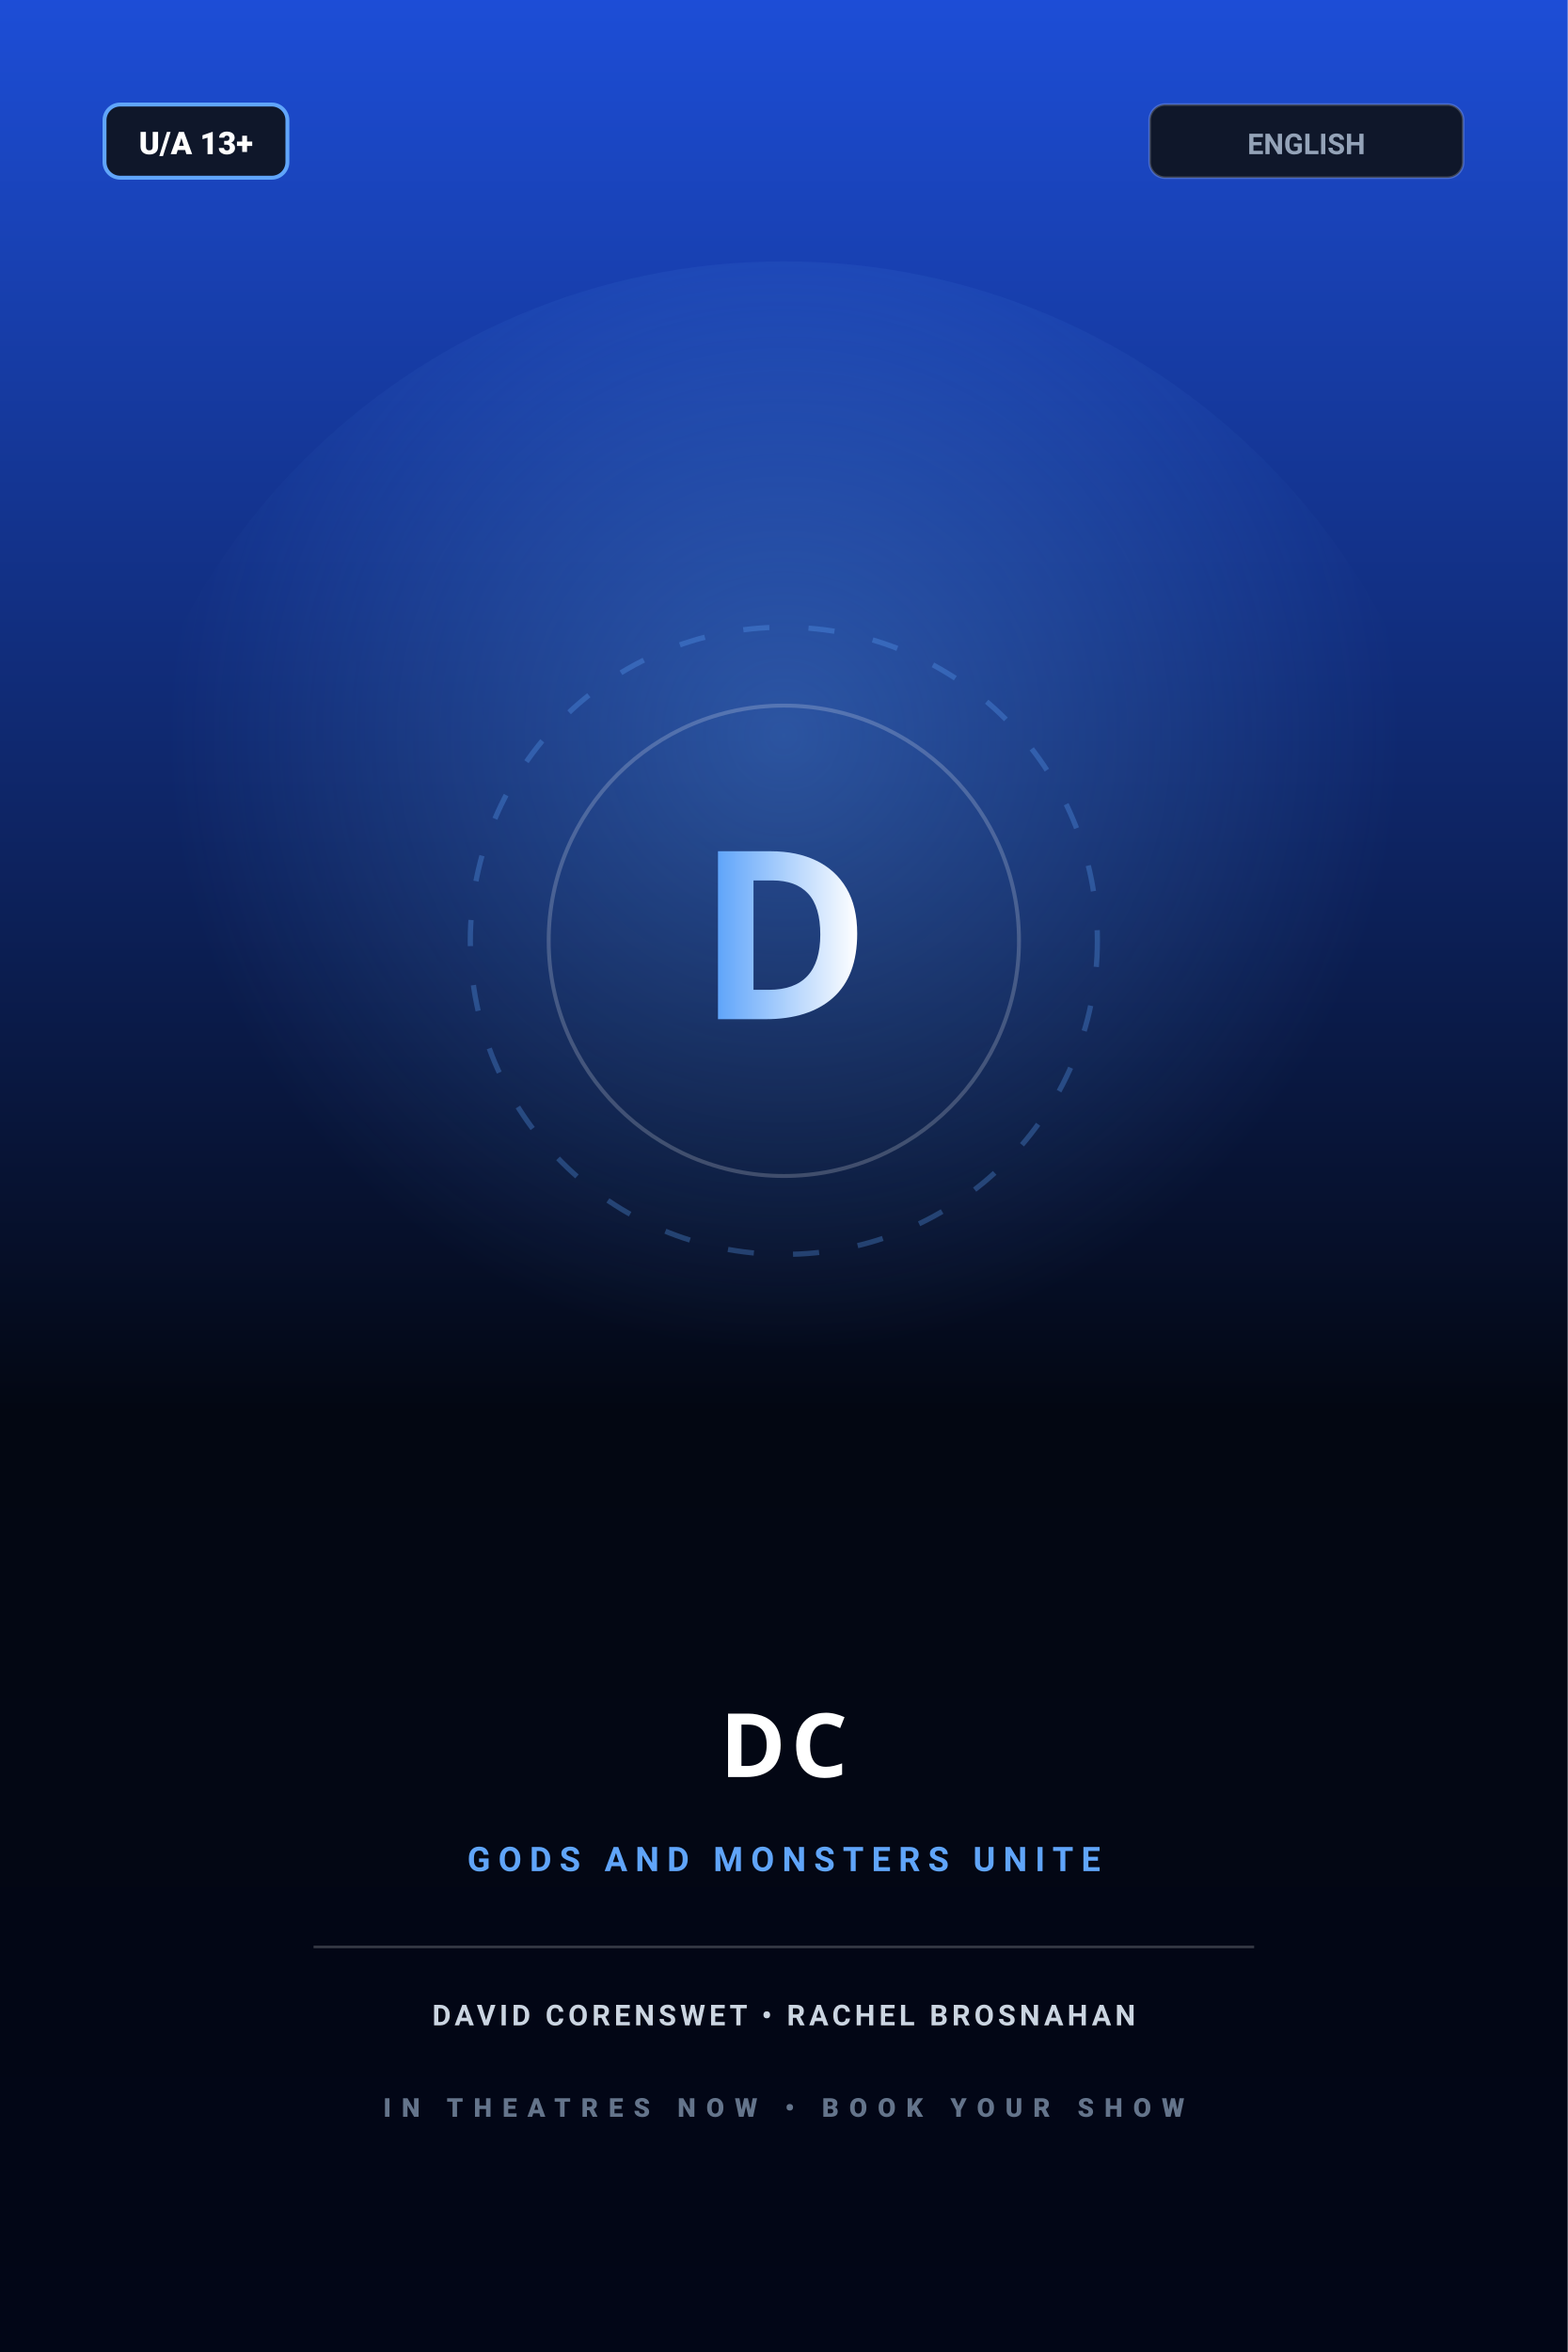
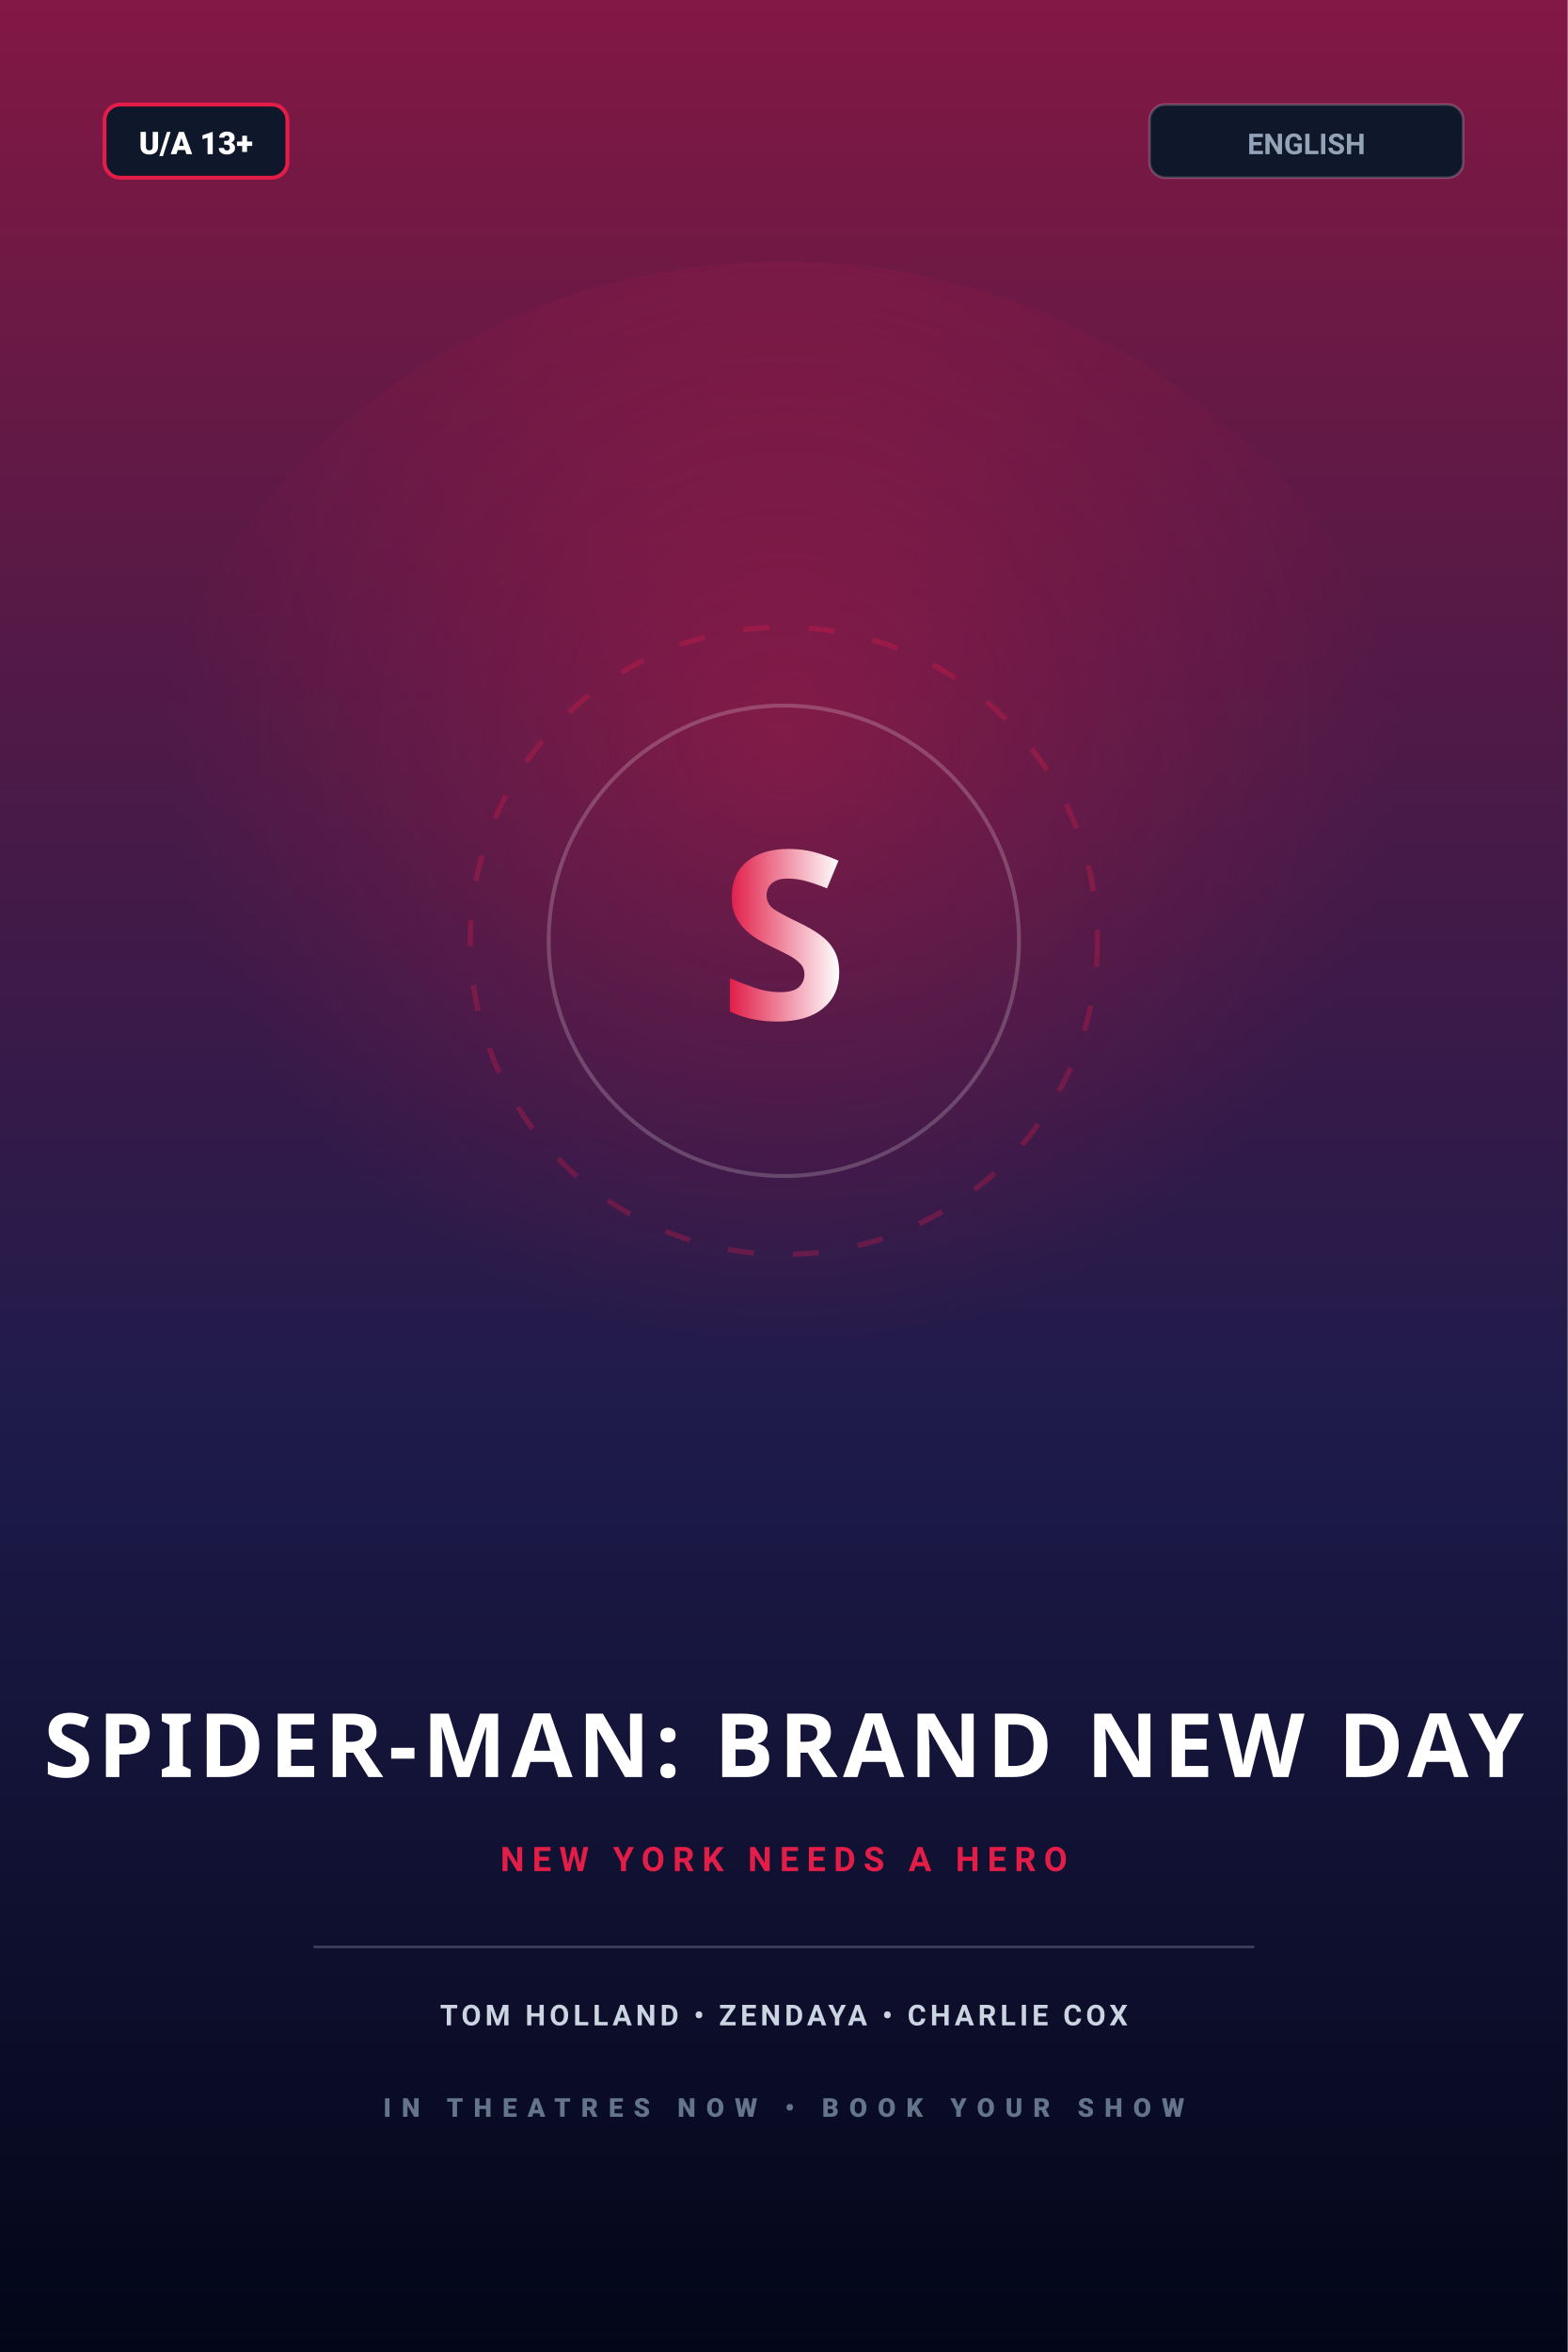
<svg xmlns="http://www.w3.org/2000/svg" viewBox="0 0 600 900" width="600" height="900">
  <defs>
    <linearGradient id="bg" x1="0%" y1="0%" x2="0%" y2="100%">
-       <stop offset="0%" stop-color="#1d4ed8" />
-       <stop offset="60%" stop-color="#030712" />
+       <stop offset="0%" stop-color="#831843" />
+       <stop offset="60%" stop-color="#1e1b4b" />
      <stop offset="100%" stop-color="#020617" />
    </linearGradient>
    <linearGradient id="accentG" x1="0%" y1="0%" x2="100%" y2="0%">
-       <stop offset="0%" stop-color="#60a5fa" />
+       <stop offset="0%" stop-color="#e11d48" />
      <stop offset="100%" stop-color="#ffffff" />
    </linearGradient>
    <radialGradient id="glow" cx="50%" cy="35%" r="45%">
-       <stop offset="0%" stop-color="#60a5fa" stop-opacity="0.35" />
-       <stop offset="100%" stop-color="#60a5fa" stop-opacity="0" />
+       <stop offset="0%" stop-color="#e11d48" stop-opacity="0.35" />
+       <stop offset="100%" stop-color="#e11d48" stop-opacity="0" />
    </radialGradient>
  </defs>
  <rect width="600" height="900" fill="url(#bg)" />
  <circle cx="300" cy="360" r="260" fill="url(#glow)" />
-   <rect x="40" y="40" width="70" height="28" rx="6" fill="#0f172a" stroke="#60a5fa" stroke-width="1.5" />
+   <rect x="40" y="40" width="70" height="28" rx="6" fill="#0f172a" stroke="#e11d48" stroke-width="1.5" />
  <text x="75" y="59" font-family="'Segoe UI', Roboto, sans-serif" font-size="12" font-weight="800" fill="#ffffff" text-anchor="middle">U/A 13+</text>
  <rect x="440" y="40" width="120" height="28" rx="6" fill="#0f172a" stroke="rgba(255,255,255,0.2)" stroke-width="1" />
  <text x="500" y="59" font-family="'Segoe UI', Roboto, sans-serif" font-size="11" font-weight="700" fill="#94a3b8" text-anchor="middle">ENGLISH</text>
  <g transform="translate(300, 360)">
-     <circle r="120" fill="none" stroke="#60a5fa" stroke-width="2" stroke-opacity="0.3" stroke-dasharray="10 15" />
+     <circle r="120" fill="none" stroke="#e11d48" stroke-width="2" stroke-opacity="0.3" stroke-dasharray="10 15" />
    <circle r="90" fill="none" stroke="#ffffff" stroke-width="1.5" stroke-opacity="0.2" />
-     <text y="30" font-family="'Impact', 'Segoe UI', sans-serif" font-size="90" font-weight="900" fill="url(#accentG)" text-anchor="middle" letter-spacing="4">D</text>
+     <text y="30" font-family="'Impact', 'Segoe UI', sans-serif" font-size="90" font-weight="900" fill="url(#accentG)" text-anchor="middle" letter-spacing="4">S</text>
  </g>
  <g transform="translate(300, 680)">
-     <text y="0" font-family="'Impact', 'Arial Black', sans-serif" font-size="34" font-weight="900" fill="#ffffff" text-anchor="middle" letter-spacing="2">DC</text>
-     <text y="36" font-family="'Segoe UI', Roboto, sans-serif" font-size="13" font-weight="700" fill="#60a5fa" text-anchor="middle" letter-spacing="3">GODS AND MONSTERS UNITE</text>
+     <text y="0" font-family="'Impact', 'Arial Black', sans-serif" font-size="34" font-weight="900" fill="#ffffff" text-anchor="middle" letter-spacing="2">SPIDER-MAN: BRAND NEW DAY</text>
+     <text y="36" font-family="'Segoe UI', Roboto, sans-serif" font-size="13" font-weight="700" fill="#e11d48" text-anchor="middle" letter-spacing="3">NEW YORK NEEDS A HERO</text>
    <line x1="-180" y1="65" x2="180" y2="65" stroke="rgba(255,255,255,0.2)" stroke-width="1" />
-     <text y="95" font-family="'Segoe UI', Roboto, sans-serif" font-size="11" font-weight="600" fill="#cbd5e1" text-anchor="middle" letter-spacing="1.5">DAVID CORENSWET • RACHEL BROSNAHAN</text>
+     <text y="95" font-family="'Segoe UI', Roboto, sans-serif" font-size="11" font-weight="600" fill="#cbd5e1" text-anchor="middle" letter-spacing="1.5">TOM HOLLAND • ZENDAYA • CHARLIE COX</text>
    <text y="130" font-family="'Segoe UI', Roboto, sans-serif" font-size="10" font-weight="800" fill="#64748b" text-anchor="middle" letter-spacing="4">IN THEATRES NOW • BOOK YOUR SHOW</text>
  </g>
</svg>
